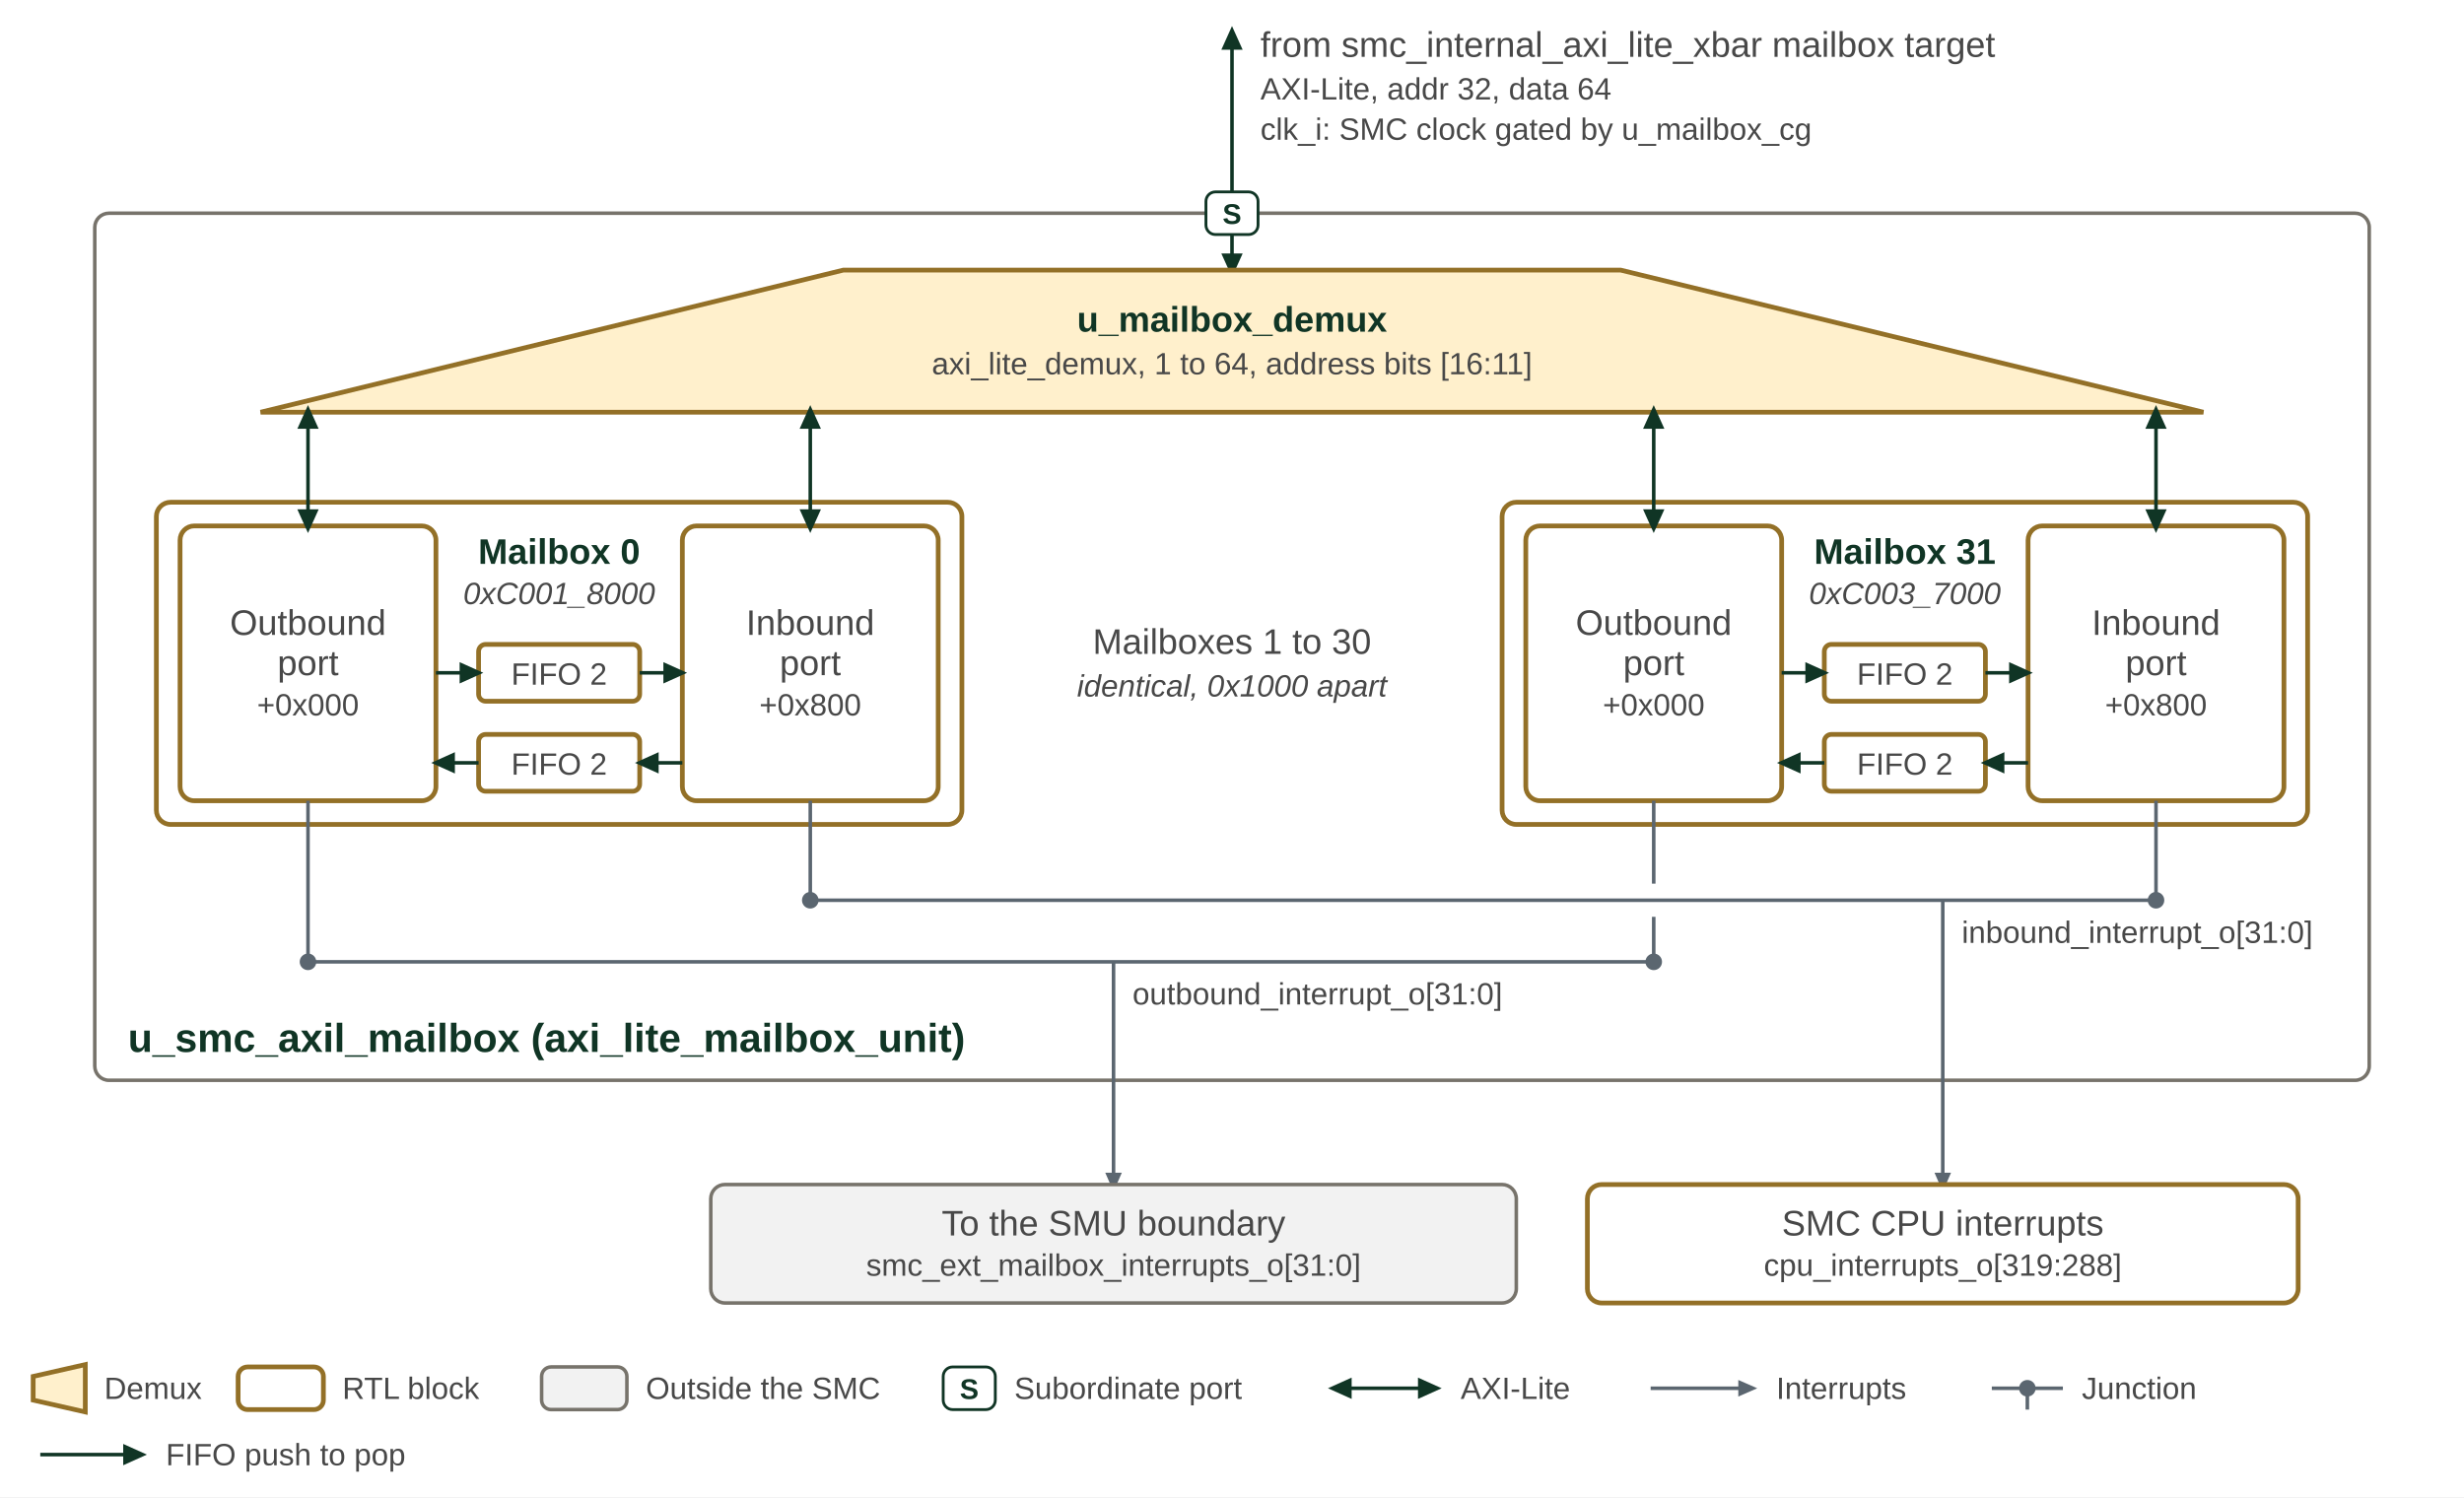
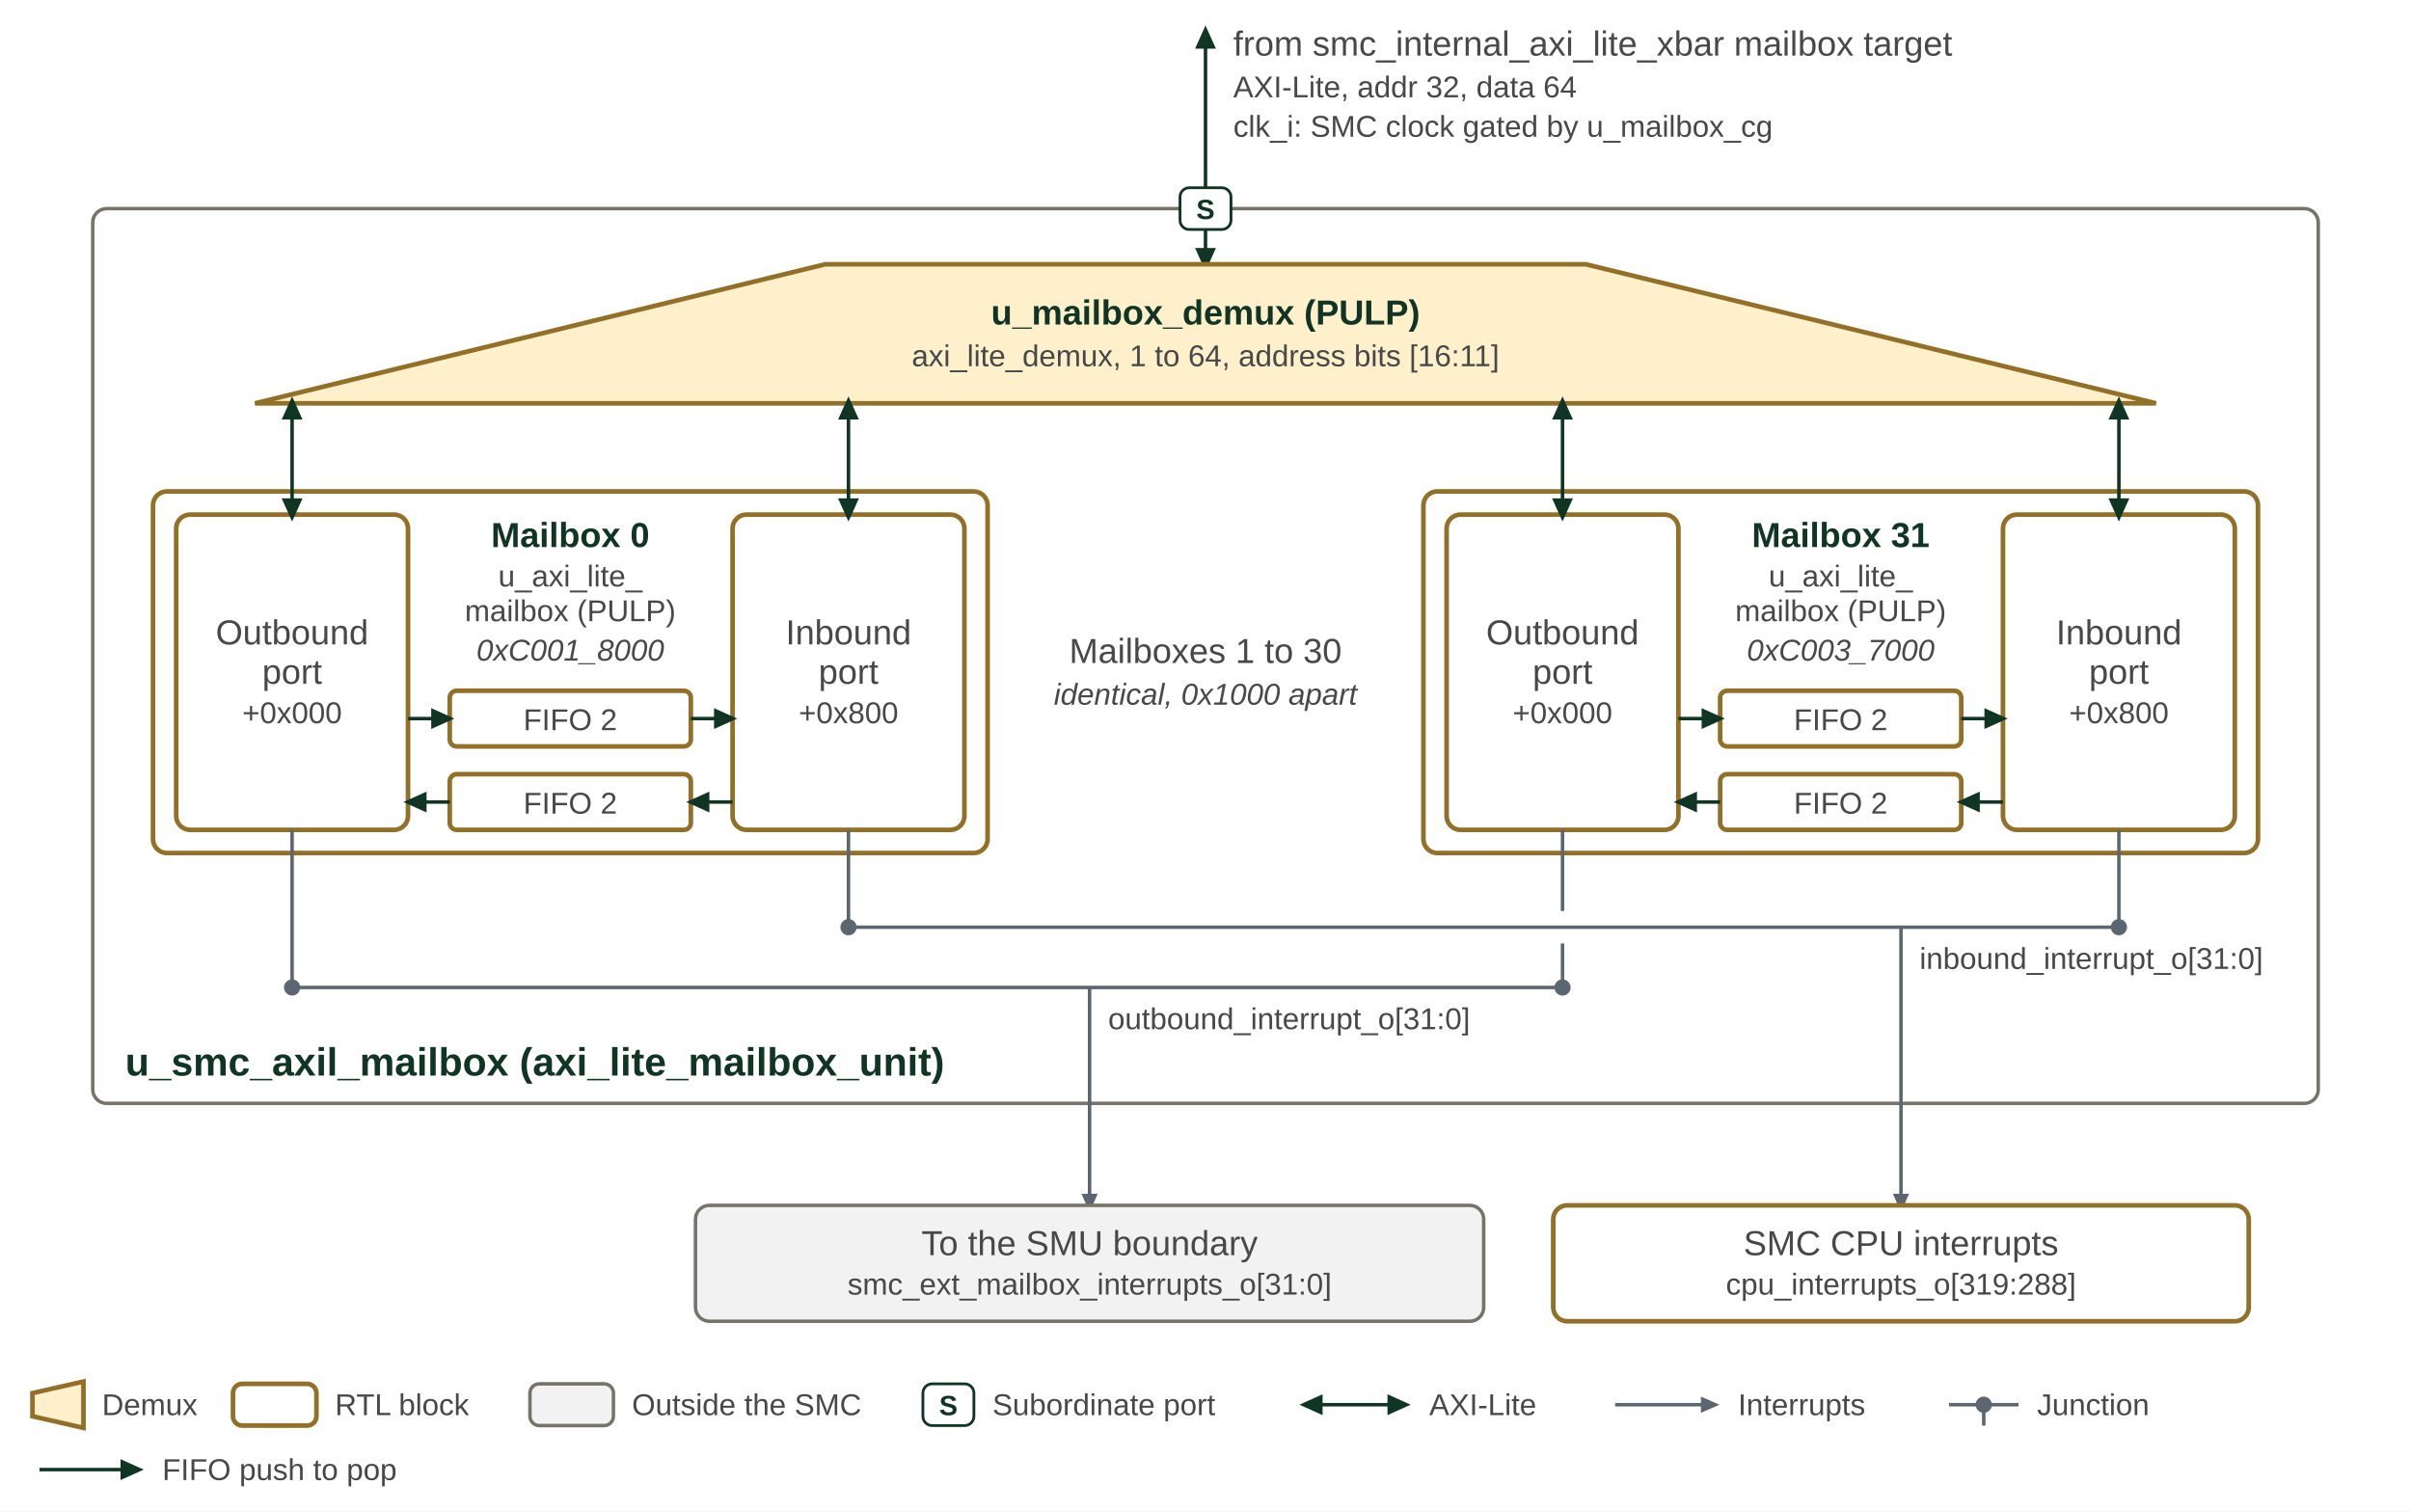
- <svg xmlns="http://www.w3.org/2000/svg" width="1040" height="632" viewBox="0 0 1040 632" role="img" aria-labelledby="title desc">
+ <svg xmlns="http://www.w3.org/2000/svg" width="1040" height="652" viewBox="0 0 1040 652" role="img" aria-labelledby="title desc">
  <defs>
    <marker id="ae" markerUnits="userSpaceOnUse" markerWidth="10" markerHeight="9" refX="7" refY="4.5" orient="auto">
      <path d="M0,0 L10,4.5 L0,9 Z" fill="#103525" />
    </marker>
    <marker id="as" markerUnits="userSpaceOnUse" markerWidth="10" markerHeight="9" refX="3" refY="4.5" orient="auto">
      <path d="M10,0 L0,4.5 L10,9 Z" fill="#103525" />
    </marker>
    <marker id="ge" markerUnits="userSpaceOnUse" markerWidth="8" markerHeight="7" refX="5" refY="3.5" orient="auto">
      <path d="M0,0 L8,3.5 L0,7 Z" fill="#5b6670" />
    </marker>
    <marker id="gs" markerUnits="userSpaceOnUse" markerWidth="8" markerHeight="7" refX="3" refY="3.5" orient="auto">
      <path d="M8,0 L0,3.5 L8,7 Z" fill="#5b6670" />
    </marker>
    <marker id="je" markerUnits="userSpaceOnUse" markerWidth="8" markerHeight="7" refX="5" refY="3.5" orient="auto">
      <path d="M0,0 L8,3.5 L0,7 Z" fill="#42759b" />
    </marker>
    <marker id="js" markerUnits="userSpaceOnUse" markerWidth="8" markerHeight="7" refX="3" refY="3.5" orient="auto">
      <path d="M8,0 L0,3.5 L8,7 Z" fill="#42759b" />
    </marker>
    <marker id="m-smu" markerUnits="userSpaceOnUse" markerWidth="8" markerHeight="7" refX="5" refY="3.5" orient="auto">
      <path d="M0,0 L8,3.5 L0,7 Z" fill="#103525" />
    </marker>
    <marker id="m-ref" markerUnits="userSpaceOnUse" markerWidth="8" markerHeight="7" refX="5" refY="3.5" orient="auto">
      <path d="M0,0 L8,3.5 L0,7 Z" fill="#2f7f79" />
    </marker>
    <marker id="m-per" markerUnits="userSpaceOnUse" markerWidth="8" markerHeight="7" refX="5" refY="3.5" orient="auto">
      <path d="M0,0 L8,3.5 L0,7 Z" fill="#937027" />
    </marker>
    <marker id="m-tel" markerUnits="userSpaceOnUse" markerWidth="8" markerHeight="7" refX="5" refY="3.5" orient="auto">
      <path d="M0,0 L8,3.5 L0,7 Z" fill="#664488" />
    </marker>
    <marker id="m-wdt" markerUnits="userSpaceOnUse" markerWidth="8" markerHeight="7" refX="5" refY="3.5" orient="auto">
      <path d="M0,0 L8,3.5 L0,7 Z" fill="#77736b" />
    </marker>
    <marker id="m-rosc" markerUnits="userSpaceOnUse" markerWidth="8" markerHeight="7" refX="5" refY="3.5" orient="auto">
      <path d="M0,0 L8,3.5 L0,7 Z" fill="#336633" />
    </marker>
    <marker id="m-jtag" markerUnits="userSpaceOnUse" markerWidth="8" markerHeight="7" refX="5" refY="3.5" orient="auto">
      <path d="M0,0 L8,3.5 L0,7 Z" fill="#42759b" />
    </marker>
    <marker id="m-spi" markerUnits="userSpaceOnUse" markerWidth="8" markerHeight="7" refX="5" refY="3.5" orient="auto">
      <path d="M0,0 L8,3.5 L0,7 Z" fill="#5b6670" />
    </marker>
    <marker id="m-slate" markerUnits="userSpaceOnUse" markerWidth="8" markerHeight="7" refX="5" refY="3.5" orient="auto">
      <path d="M0,0 L8,3.5 L0,7 Z" fill="#5b6670" />
    </marker>
    <marker id="m-pg" markerUnits="userSpaceOnUse" markerWidth="8" markerHeight="7" refX="5" refY="3.5" orient="auto">
      <path d="M0,0 L8,3.5 L0,7 Z" fill="#336633" />
    </marker>
    <style>
text { font-family: Arial, sans-serif; font-size: 15px; fill: #484848; }
.t { fill: #484848; }
.b { font-size: 17px; font-weight: bold; fill: #103525; }
.bs { font-size: 15px; font-weight: bold; fill: #103525; }
.h { font-size: 22px; font-weight: bold; fill: #103525; }
.s { font-size: 13px; fill: #484848; }
.si { font-size: 13px; font-style: italic; fill: #484848; }
.pmt { font-size: 12px; font-weight: bold; fill: #ffffff; }
.pst { font-size: 12px; font-weight: bold; fill: #103525; }
.pjt { font-size: 12px; font-weight: bold; fill: #1d4b6e; }
.pct { font-size: 12px; font-weight: bold; fill: #1f5c57; }
.pm { fill: #103525; stroke: #103525; stroke-width: 1.2; }
.ps { fill: #ffffff; stroke: #103525; stroke-width: 1.2; }
.pj { fill: #e8f3ff; stroke: #42759b; stroke-width: 1.2; }
.pc { fill: #d9f0ee; stroke: #2f7f79; stroke-width: 1.2; }
.smu { fill: #ffffff; stroke: #77736b; stroke-width: 1.5; }
.network { fill: #e8f0e8; stroke: #336633; stroke-width: 2; }
.fabric { fill: #fff0cc; stroke: #937027; stroke-width: 2; }
.core { fill: #ffffff; stroke: #937027; stroke-width: 2; }
.future { fill: #ffffff; stroke: #937027; stroke-width: 2; }
.nostroke { stroke: none; }
.fut { fill: none; stroke-dasharray: 7 5; }
.opt { stroke-dasharray: 7 5; }
.hatch { fill: none; stroke: #103525; stroke-opacity: 0.16; stroke-width: 1.2; }
.external { fill: #f2f2f2; stroke: #77736b; stroke-width: 1.5; }
.axi { fill: none; stroke: #103525; stroke-width: 2.5; marker-start: url(#as); marker-end: url(#ae); }
.axio { fill: none; stroke: #103525; stroke-width: 2.5; stroke-dasharray: 8 5; marker-start: url(#as); marker-end: url(#ae); }
.sig { fill: none; stroke: #5b6670; stroke-width: 1.5; marker-start: url(#gs); marker-end: url(#ge); }
.sigo { fill: none; stroke: #5b6670; stroke-width: 1.5; marker-end: url(#ge); }
.jtag { fill: none; stroke: #42759b; stroke-width: 1.8; marker-end: url(#je); }
.jtagb { fill: none; stroke: #42759b; stroke-width: 1.8; marker-start: url(#js); marker-end: url(#je); }
.sigplain { fill: none; stroke: #5b6670; stroke-width: 1.5; }
.n-smu { fill: none; stroke: #103525; stroke-width: 2.5; }
.a-smu { fill: none; stroke: #103525; stroke-width: 2.5; marker-end: url(#m-smu); }
.n-ref { fill: none; stroke: #2f7f79; stroke-width: 1.8; }
.a-ref { fill: none; stroke: #2f7f79; stroke-width: 1.8; marker-end: url(#m-ref); }
.n-per { fill: none; stroke: #937027; stroke-width: 1.8; }
.a-per { fill: none; stroke: #937027; stroke-width: 1.8; marker-end: url(#m-per); }
.n-tel { fill: none; stroke: #664488; stroke-width: 1.8; }
.a-tel { fill: none; stroke: #664488; stroke-width: 1.8; marker-end: url(#m-tel); }
.n-wdt { fill: none; stroke: #77736b; stroke-width: 1.8; }
.a-wdt { fill: none; stroke: #77736b; stroke-width: 1.8; marker-end: url(#m-wdt); }
.n-rosc { fill: none; stroke: #336633; stroke-width: 1.8; }
.a-rosc { fill: none; stroke: #336633; stroke-width: 1.8; marker-end: url(#m-rosc); }
.n-jtag { fill: none; stroke: #42759b; stroke-width: 1.8; }
.a-jtag { fill: none; stroke: #42759b; stroke-width: 1.8; marker-end: url(#m-jtag); }
.n-spi { fill: none; stroke: #5b6670; stroke-width: 1.8; }
.a-spi { fill: none; stroke: #5b6670; stroke-width: 1.8; marker-end: url(#m-spi); }
.n-slate { fill: none; stroke: #5b6670; stroke-width: 1.8; }
.a-slate { fill: none; stroke: #5b6670; stroke-width: 1.8; marker-end: url(#m-slate); }
.n-pg { fill: none; stroke: #336633; stroke-width: 1.8; }
.a-pg { fill: none; stroke: #336633; stroke-width: 1.8; marker-end: url(#m-pg); }
.axil { fill: none; stroke: #103525; stroke-width: 1.5; marker-start: url(#as); marker-end: url(#ae); }
.sigd { fill: none; stroke: #5b6670; stroke-width: 1.5; stroke-dasharray: 5 4; marker-end: url(#ge); }
.axin { fill: none; stroke: #103525; stroke-width: 2.5; }
.axis { fill: none; stroke: #103525; stroke-width: 2.5; marker-start: url(#as); }
.axie { fill: none; stroke: #103525; stroke-width: 2.5; marker-end: url(#ae); }
.axiln { fill: none; stroke: #103525; stroke-width: 1.5; }
.dat { fill: none; stroke: #103525; stroke-width: 1.5; marker-end: url(#ae); }
</style>
  </defs>
-   <rect width="1040" height="632" fill="#ffffff" />
-   <rect class="smu" x="40" y="90" width="960" height="366" rx="6" />
-   <text class="b" x="54" y="444" text-anchor="start">u_smc_axil_mailbox (axi_lite_mailbox_unit)</text>
+   <rect width="1040" height="652" fill="#ffffff" />
+   <rect class="smu" x="40" y="90" width="960" height="386" rx="6" />
+   <text class="b" x="54" y="464" text-anchor="start">u_smc_axil_mailbox (axi_lite_mailbox_unit)</text>
  <text class="t" x="532" y="24" text-anchor="start">from smc_internal_axi_lite_xbar mailbox target</text>
  <text class="s" x="532" y="42" text-anchor="start">AXI-Lite, addr 32, data 64</text>
  <text class="s" x="532" y="59" text-anchor="start">clk_i: SMC clock gated by u_mailbox_cg</text>
  <path class="axil" d="M520,14 L520,114" />
  <path class="fabric" d="M356,114 L684,114 L930,174 L110,174 Z" />
-   <text class="bs" x="520" y="140" text-anchor="middle">u_mailbox_demux</text>
+   <text class="bs" x="520" y="140" text-anchor="middle">u_mailbox_demux (PULP)</text>
  <text class="s" x="520" y="158" text-anchor="middle">axi_lite_demux, 1 to 64, address bits [16:11]</text>
-   <rect class="core" x="66" y="212" width="340" height="136" rx="6" />
-   <rect class="core" x="76" y="222" width="108" height="116" rx="6" />
-   <text class="t" x="130" y="268" text-anchor="middle">Outbound</text>
-   <text class="t" x="130" y="285" text-anchor="middle">port</text>
-   <text class="s" x="130" y="302" text-anchor="middle">+0x000</text>
-   <rect class="core" x="288" y="222" width="108" height="116" rx="6" />
-   <text class="t" x="342" y="268" text-anchor="middle">Inbound</text>
-   <text class="t" x="342" y="285" text-anchor="middle">port</text>
-   <text class="s" x="342" y="302" text-anchor="middle">+0x800</text>
-   <text class="bs" x="236" y="238" text-anchor="middle">Mailbox 0</text>
-   <text class="si" x="236" y="255" text-anchor="middle">0xC001_8000</text>
-   <rect class="core" x="202" y="272" width="68" height="24" rx="3" />
-   <text class="s" x="236" y="289" text-anchor="middle">FIFO 2</text>
-   <path class="dat" d="M184,284 L201,284" />
-   <path class="dat" d="M270,284 L287,284" />
-   <rect class="core" x="202" y="310" width="68" height="24" rx="3" />
-   <text class="s" x="236" y="327" text-anchor="middle">FIFO 2</text>
-   <path class="dat" d="M288,322 L271,322" />
-   <path class="dat" d="M202,322 L185,322" />
-   <path class="axil" d="M130.0,174 L130.0,222" />
-   <path class="axil" d="M342.0,174 L342.0,222" />
-   <rect class="core" x="634" y="212" width="340" height="136" rx="6" />
-   <rect class="core" x="644" y="222" width="108" height="116" rx="6" />
-   <text class="t" x="698" y="268" text-anchor="middle">Outbound</text>
-   <text class="t" x="698" y="285" text-anchor="middle">port</text>
-   <text class="s" x="698" y="302" text-anchor="middle">+0x000</text>
-   <rect class="core" x="856" y="222" width="108" height="116" rx="6" />
-   <text class="t" x="910" y="268" text-anchor="middle">Inbound</text>
-   <text class="t" x="910" y="285" text-anchor="middle">port</text>
-   <text class="s" x="910" y="302" text-anchor="middle">+0x800</text>
-   <text class="bs" x="804" y="238" text-anchor="middle">Mailbox 31</text>
-   <text class="si" x="804" y="255" text-anchor="middle">0xC003_7000</text>
-   <rect class="core" x="770" y="272" width="68" height="24" rx="3" />
-   <text class="s" x="804" y="289" text-anchor="middle">FIFO 2</text>
-   <path class="dat" d="M752,284 L769,284" />
-   <path class="dat" d="M838,284 L855,284" />
-   <rect class="core" x="770" y="310" width="68" height="24" rx="3" />
-   <text class="s" x="804" y="327" text-anchor="middle">FIFO 2</text>
-   <path class="dat" d="M856,322 L839,322" />
-   <path class="dat" d="M770,322 L753,322" />
-   <path class="axil" d="M698.0,174 L698.0,222" />
-   <path class="axil" d="M910.0,174 L910.0,222" />
-   <text class="t" x="520" y="276" text-anchor="middle">Mailboxes 1 to 30</text>
-   <text class="si" x="520" y="294" text-anchor="middle">identical, 0x1000 apart</text>
-   <path class="sigplain" d="M342.0,338 L342.0,380" />
-   <circle cx="342" cy="380" r="3.5" fill="#5b6670" />
-   <path class="sigplain" d="M910.0,338 L910.0,380" />
-   <circle cx="910" cy="380" r="3.5" fill="#5b6670" />
-   <path class="sigplain" d="M342.0,380 L910.0,380" />
-   <path class="sigplain" d="M130.0,338 L130.0,406" />
-   <path class="sigplain" d="M698.0,338 L698.0,373" />
-   <path class="sigplain" d="M698.0,387 L698.0,406" />
-   <circle cx="130" cy="406" r="3.5" fill="#5b6670" />
-   <circle cx="698" cy="406" r="3.5" fill="#5b6670" />
-   <path class="sigplain" d="M130.0,406 L698.0,406" />
-   <path class="sigo" d="M470,406 L470,500" />
-   <path class="sigo" d="M820,380 L820,500" />
-   <text class="s" x="478" y="424" text-anchor="start">outbound_interrupt_o[31:0]</text>
-   <text class="s" x="828" y="398" text-anchor="start">inbound_interrupt_o[31:0]</text>
-   <rect class="external" x="300" y="500" width="340" height="50" rx="6" />
-   <text class="t" x="470" y="521.5" text-anchor="middle">To the SMU boundary</text>
-   <text class="s" x="470" y="538.5" text-anchor="middle">smc_ext_mailbox_interrupts_o[31:0]</text>
-   <rect class="core" x="670" y="500" width="300" height="50" rx="6" />
-   <text class="t" x="820" y="521.5" text-anchor="middle">SMC CPU interrupts</text>
-   <text class="s" x="820" y="538.5" text-anchor="middle">cpu_interrupts_o[319:288]</text>
-   <path class="fabric" d="M14,581 L36,576 L36,596 L14,591 Z" />
-   <text class="s" x="44" y="590.5" text-anchor="start">Demux</text>
-   <rect class="core" x="100.5" y="577" width="36" height="18" rx="4" />
-   <text class="s" x="144.5" y="590.5" text-anchor="start">RTL block</text>
-   <rect class="external" x="228.6" y="577" width="36" height="18" rx="4" />
-   <text class="s" x="272.6" y="590.5" text-anchor="start">Outside the SMC</text>
-   <text class="s" x="428.1" y="590.5" text-anchor="start">Subordinate port</text>
-   <path class="axil" d="M563.5,586 L605.5,586" />
-   <text class="s" x="616.5" y="590.5" text-anchor="start">AXI-Lite</text>
-   <path class="sigo" d="M696.7,586 L738.7,586" />
-   <text class="s" x="749.7" y="590.5" text-anchor="start">Interrupts</text>
-   <path class="sigplain" d="M840.7,586 L870.7,586 M855.7,586 L855.7,595" />
-   <circle cx="855.7" cy="586" r="3.5" fill="#5b6670" />
-   <text class="s" x="878.7" y="590.5" text-anchor="start">Junction</text>
-   <path class="dat" d="M17,614 L59,614" />
-   <text class="s" x="70" y="618.5" text-anchor="start">FIFO push to pop</text>
+   <rect class="core" x="66" y="212" width="360" height="156" rx="6" />
+   <rect class="core" x="76" y="222" width="100" height="136" rx="6" />
+   <text class="t" x="126" y="278" text-anchor="middle">Outbound</text>
+   <text class="t" x="126" y="295" text-anchor="middle">port</text>
+   <text class="s" x="126" y="312" text-anchor="middle">+0x000</text>
+   <rect class="core" x="316" y="222" width="100" height="136" rx="6" />
+   <text class="t" x="366" y="278" text-anchor="middle">Inbound</text>
+   <text class="t" x="366" y="295" text-anchor="middle">port</text>
+   <text class="s" x="366" y="312" text-anchor="middle">+0x800</text>
+   <text class="bs" x="246" y="236" text-anchor="middle">Mailbox 0</text>
+   <text class="s" x="246" y="253" text-anchor="middle">u_axi_lite_</text>
+   <text class="s" x="246" y="268" text-anchor="middle">mailbox (PULP)</text>
+   <text class="si" x="246" y="285" text-anchor="middle">0xC001_8000</text>
+   <rect class="core" x="194" y="298" width="104" height="24" rx="3" />
+   <text class="s" x="246" y="315" text-anchor="middle">FIFO 2</text>
+   <path class="dat" d="M176,310 L193,310" />
+   <path class="dat" d="M298,310 L315,310" />
+   <rect class="core" x="194" y="334" width="104" height="24" rx="3" />
+   <text class="s" x="246" y="351" text-anchor="middle">FIFO 2</text>
+   <path class="dat" d="M316,346 L299,346" />
+   <path class="dat" d="M194,346 L177,346" />
+   <path class="axil" d="M126.0,174 L126.0,222" />
+   <path class="axil" d="M366.0,174 L366.0,222" />
+   <rect class="core" x="614" y="212" width="360" height="156" rx="6" />
+   <rect class="core" x="624" y="222" width="100" height="136" rx="6" />
+   <text class="t" x="674" y="278" text-anchor="middle">Outbound</text>
+   <text class="t" x="674" y="295" text-anchor="middle">port</text>
+   <text class="s" x="674" y="312" text-anchor="middle">+0x000</text>
+   <rect class="core" x="864" y="222" width="100" height="136" rx="6" />
+   <text class="t" x="914" y="278" text-anchor="middle">Inbound</text>
+   <text class="t" x="914" y="295" text-anchor="middle">port</text>
+   <text class="s" x="914" y="312" text-anchor="middle">+0x800</text>
+   <text class="bs" x="794" y="236" text-anchor="middle">Mailbox 31</text>
+   <text class="s" x="794" y="253" text-anchor="middle">u_axi_lite_</text>
+   <text class="s" x="794" y="268" text-anchor="middle">mailbox (PULP)</text>
+   <text class="si" x="794" y="285" text-anchor="middle">0xC003_7000</text>
+   <rect class="core" x="742" y="298" width="104" height="24" rx="3" />
+   <text class="s" x="794" y="315" text-anchor="middle">FIFO 2</text>
+   <path class="dat" d="M724,310 L741,310" />
+   <path class="dat" d="M846,310 L863,310" />
+   <rect class="core" x="742" y="334" width="104" height="24" rx="3" />
+   <text class="s" x="794" y="351" text-anchor="middle">FIFO 2</text>
+   <path class="dat" d="M864,346 L847,346" />
+   <path class="dat" d="M742,346 L725,346" />
+   <path class="axil" d="M674.0,174 L674.0,222" />
+   <path class="axil" d="M914.0,174 L914.0,222" />
+   <text class="t" x="520" y="286" text-anchor="middle">Mailboxes 1 to 30</text>
+   <text class="si" x="520" y="304" text-anchor="middle">identical, 0x1000 apart</text>
+   <path class="sigplain" d="M366.0,358 L366.0,400" />
+   <circle cx="366" cy="400" r="3.5" fill="#5b6670" />
+   <path class="sigplain" d="M914.0,358 L914.0,400" />
+   <circle cx="914" cy="400" r="3.5" fill="#5b6670" />
+   <path class="sigplain" d="M366.0,400 L914.0,400" />
+   <path class="sigplain" d="M126.0,358 L126.0,426" />
+   <path class="sigplain" d="M674.0,358 L674.0,393" />
+   <path class="sigplain" d="M674.0,407 L674.0,426" />
+   <circle cx="126" cy="426" r="3.5" fill="#5b6670" />
+   <circle cx="674" cy="426" r="3.5" fill="#5b6670" />
+   <path class="sigplain" d="M126.0,426 L674.0,426" />
+   <path class="sigo" d="M470,426 L470,520" />
+   <path class="sigo" d="M820,400 L820,520" />
+   <text class="s" x="478" y="444" text-anchor="start">outbound_interrupt_o[31:0]</text>
+   <text class="s" x="828" y="418" text-anchor="start">inbound_interrupt_o[31:0]</text>
+   <rect class="external" x="300" y="520" width="340" height="50" rx="6" />
+   <text class="t" x="470" y="541.5" text-anchor="middle">To the SMU boundary</text>
+   <text class="s" x="470" y="558.5" text-anchor="middle">smc_ext_mailbox_interrupts_o[31:0]</text>
+   <rect class="core" x="670" y="520" width="300" height="50" rx="6" />
+   <text class="t" x="820" y="541.5" text-anchor="middle">SMC CPU interrupts</text>
+   <text class="s" x="820" y="558.5" text-anchor="middle">cpu_interrupts_o[319:288]</text>
+   <path class="fabric" d="M14,601 L36,596 L36,616 L14,611 Z" />
+   <text class="s" x="44" y="610.5" text-anchor="start">Demux</text>
+   <rect class="core" x="100.5" y="597" width="36" height="18" rx="4" />
+   <text class="s" x="144.5" y="610.5" text-anchor="start">RTL block</text>
+   <rect class="external" x="228.6" y="597" width="36" height="18" rx="4" />
+   <text class="s" x="272.6" y="610.5" text-anchor="start">Outside the SMC</text>
+   <text class="s" x="428.1" y="610.5" text-anchor="start">Subordinate port</text>
+   <path class="axil" d="M563.5,606 L605.5,606" />
+   <text class="s" x="616.5" y="610.5" text-anchor="start">AXI-Lite</text>
+   <path class="sigo" d="M696.7,606 L738.7,606" />
+   <text class="s" x="749.7" y="610.5" text-anchor="start">Interrupts</text>
+   <path class="sigplain" d="M840.7,606 L870.7,606 M855.7,606 L855.7,615" />
+   <circle cx="855.7" cy="606" r="3.5" fill="#5b6670" />
+   <text class="s" x="878.7" y="610.5" text-anchor="start">Junction</text>
+   <path class="dat" d="M17,634 L59,634" />
+   <text class="s" x="70" y="638.5" text-anchor="start">FIFO push to pop</text>
  <rect class="ps" x="509.0" y="81.0" width="22" height="18" rx="4" />
  <text class="pst" x="520" y="94.5" text-anchor="middle">S</text>
-   <rect class="ps" x="398.1" y="577.0" width="22" height="18" rx="4" />
-   <text class="pst" x="409.1" y="590.5" text-anchor="middle">S</text>
+   <rect class="ps" x="398.1" y="597.0" width="22" height="18" rx="4" />
+   <text class="pst" x="409.1" y="610.5" text-anchor="middle">S</text>
</svg>
